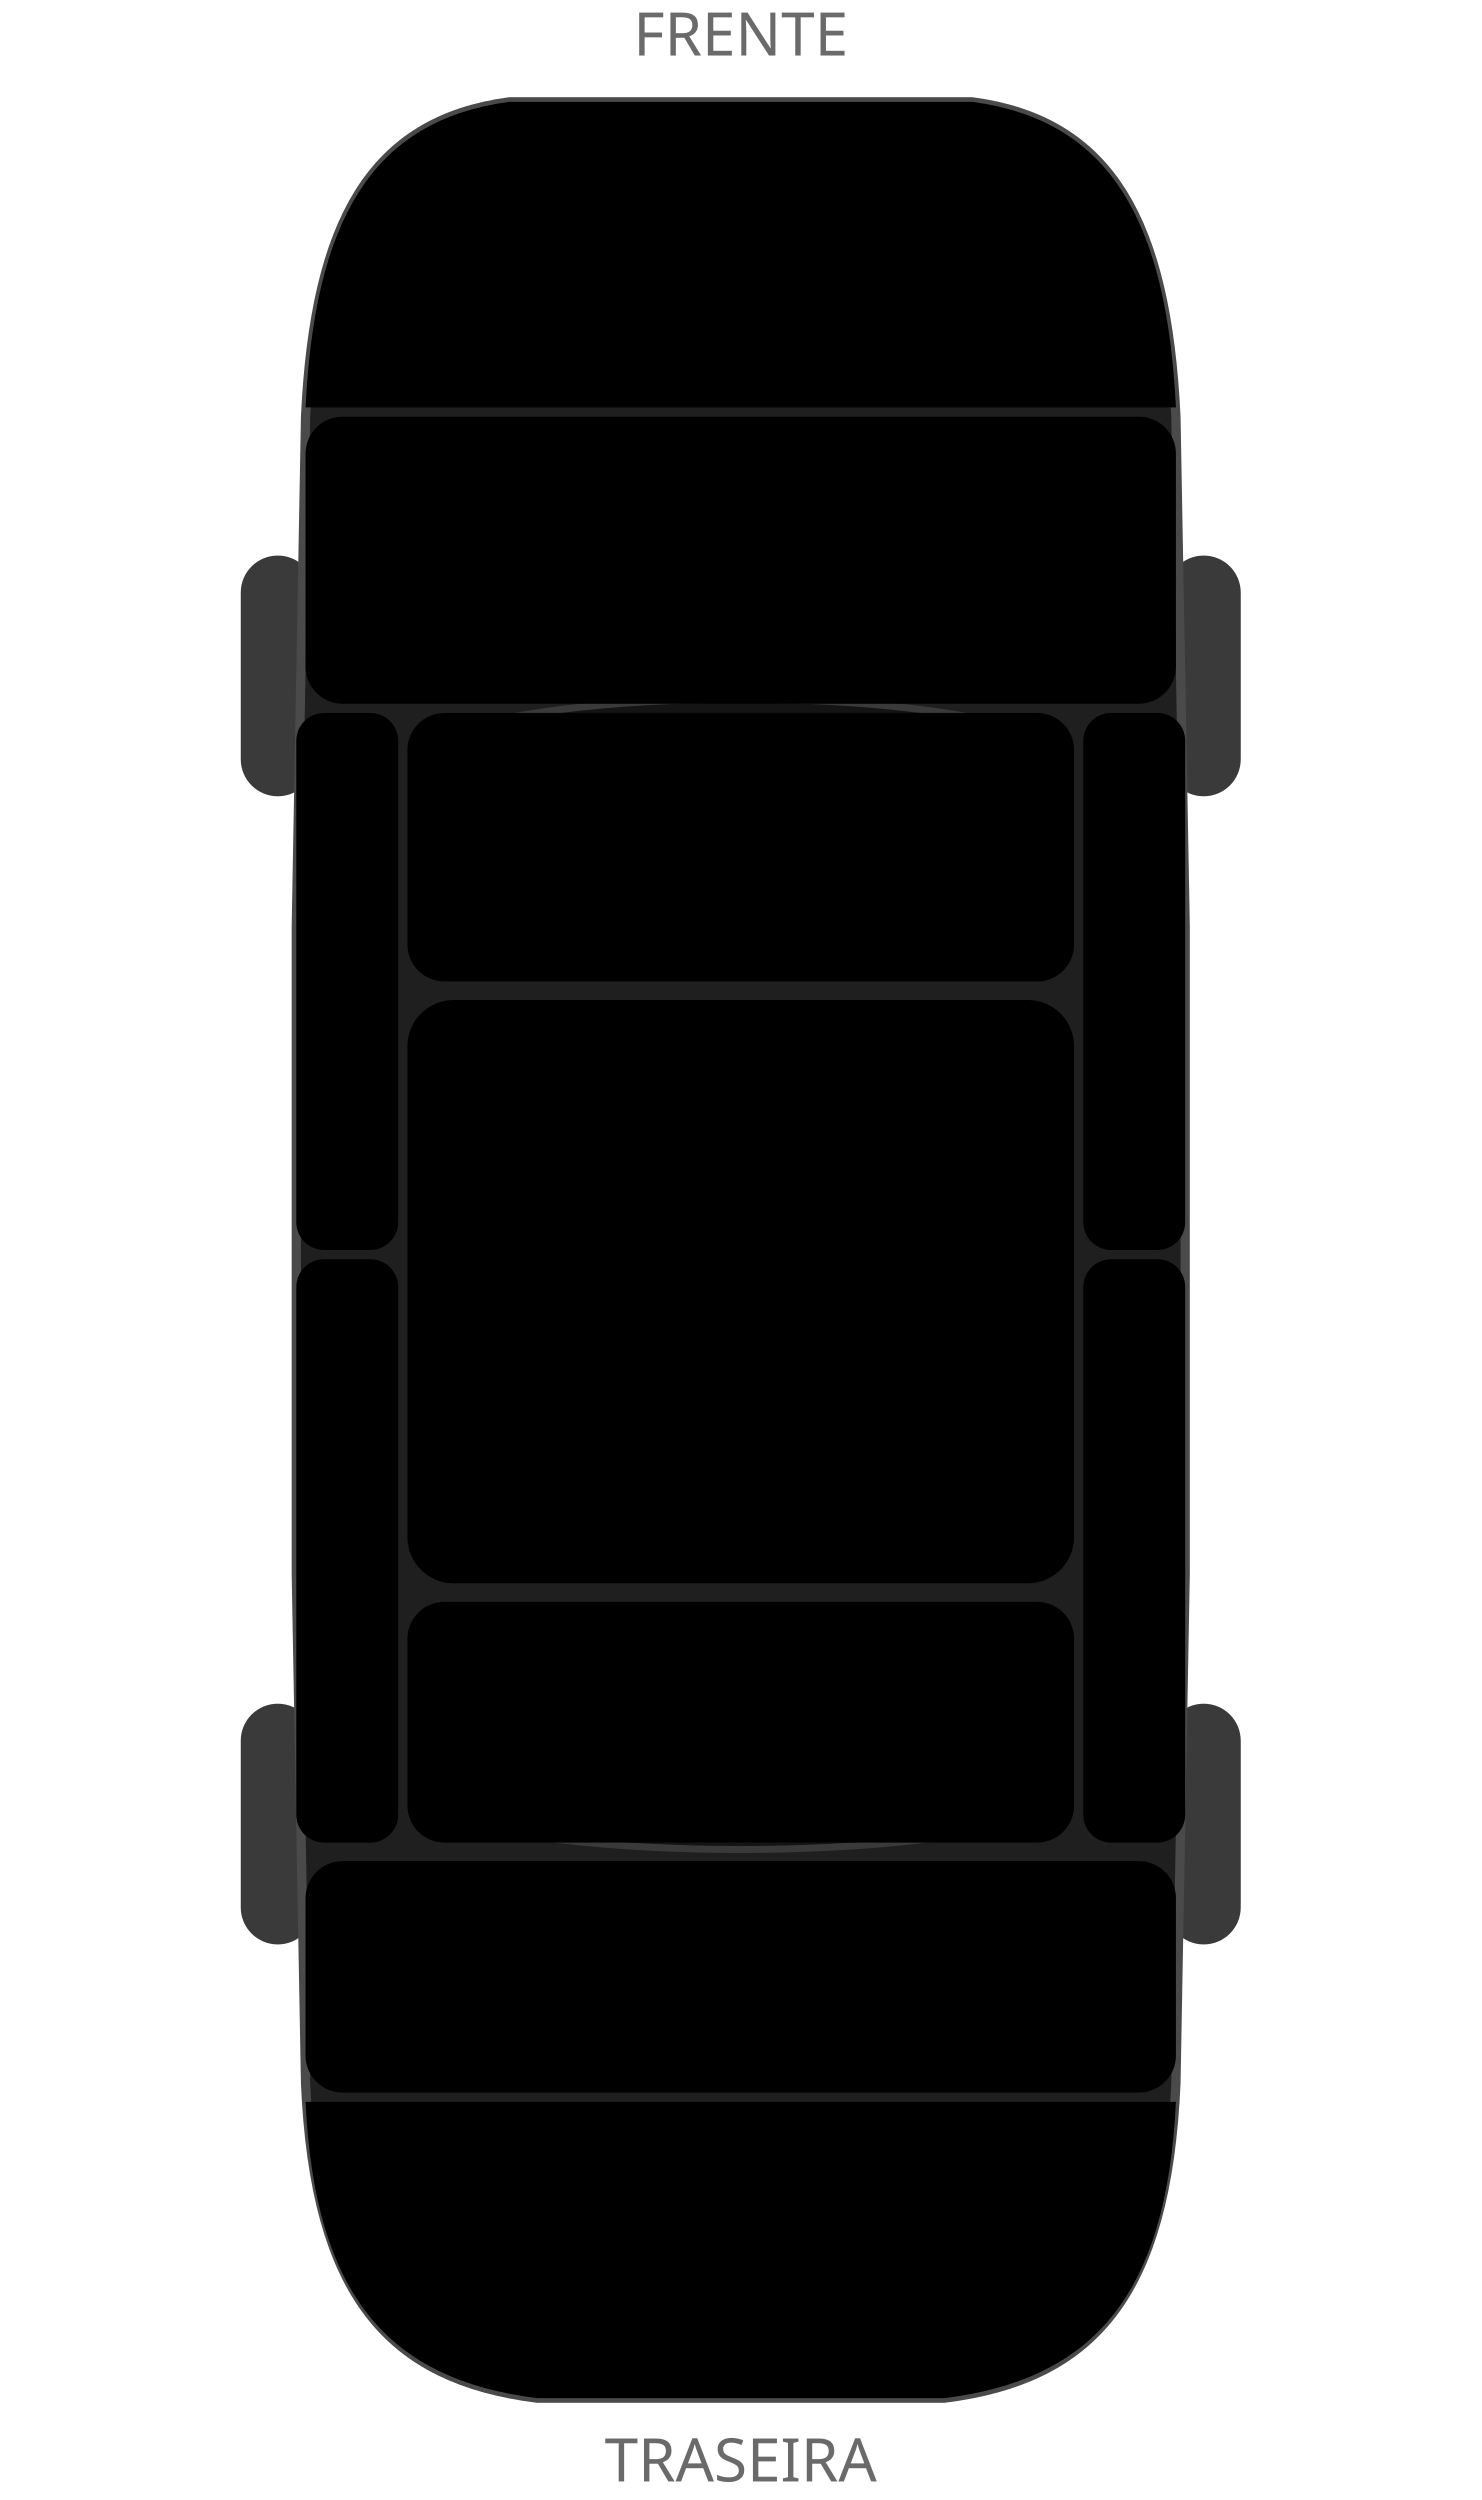
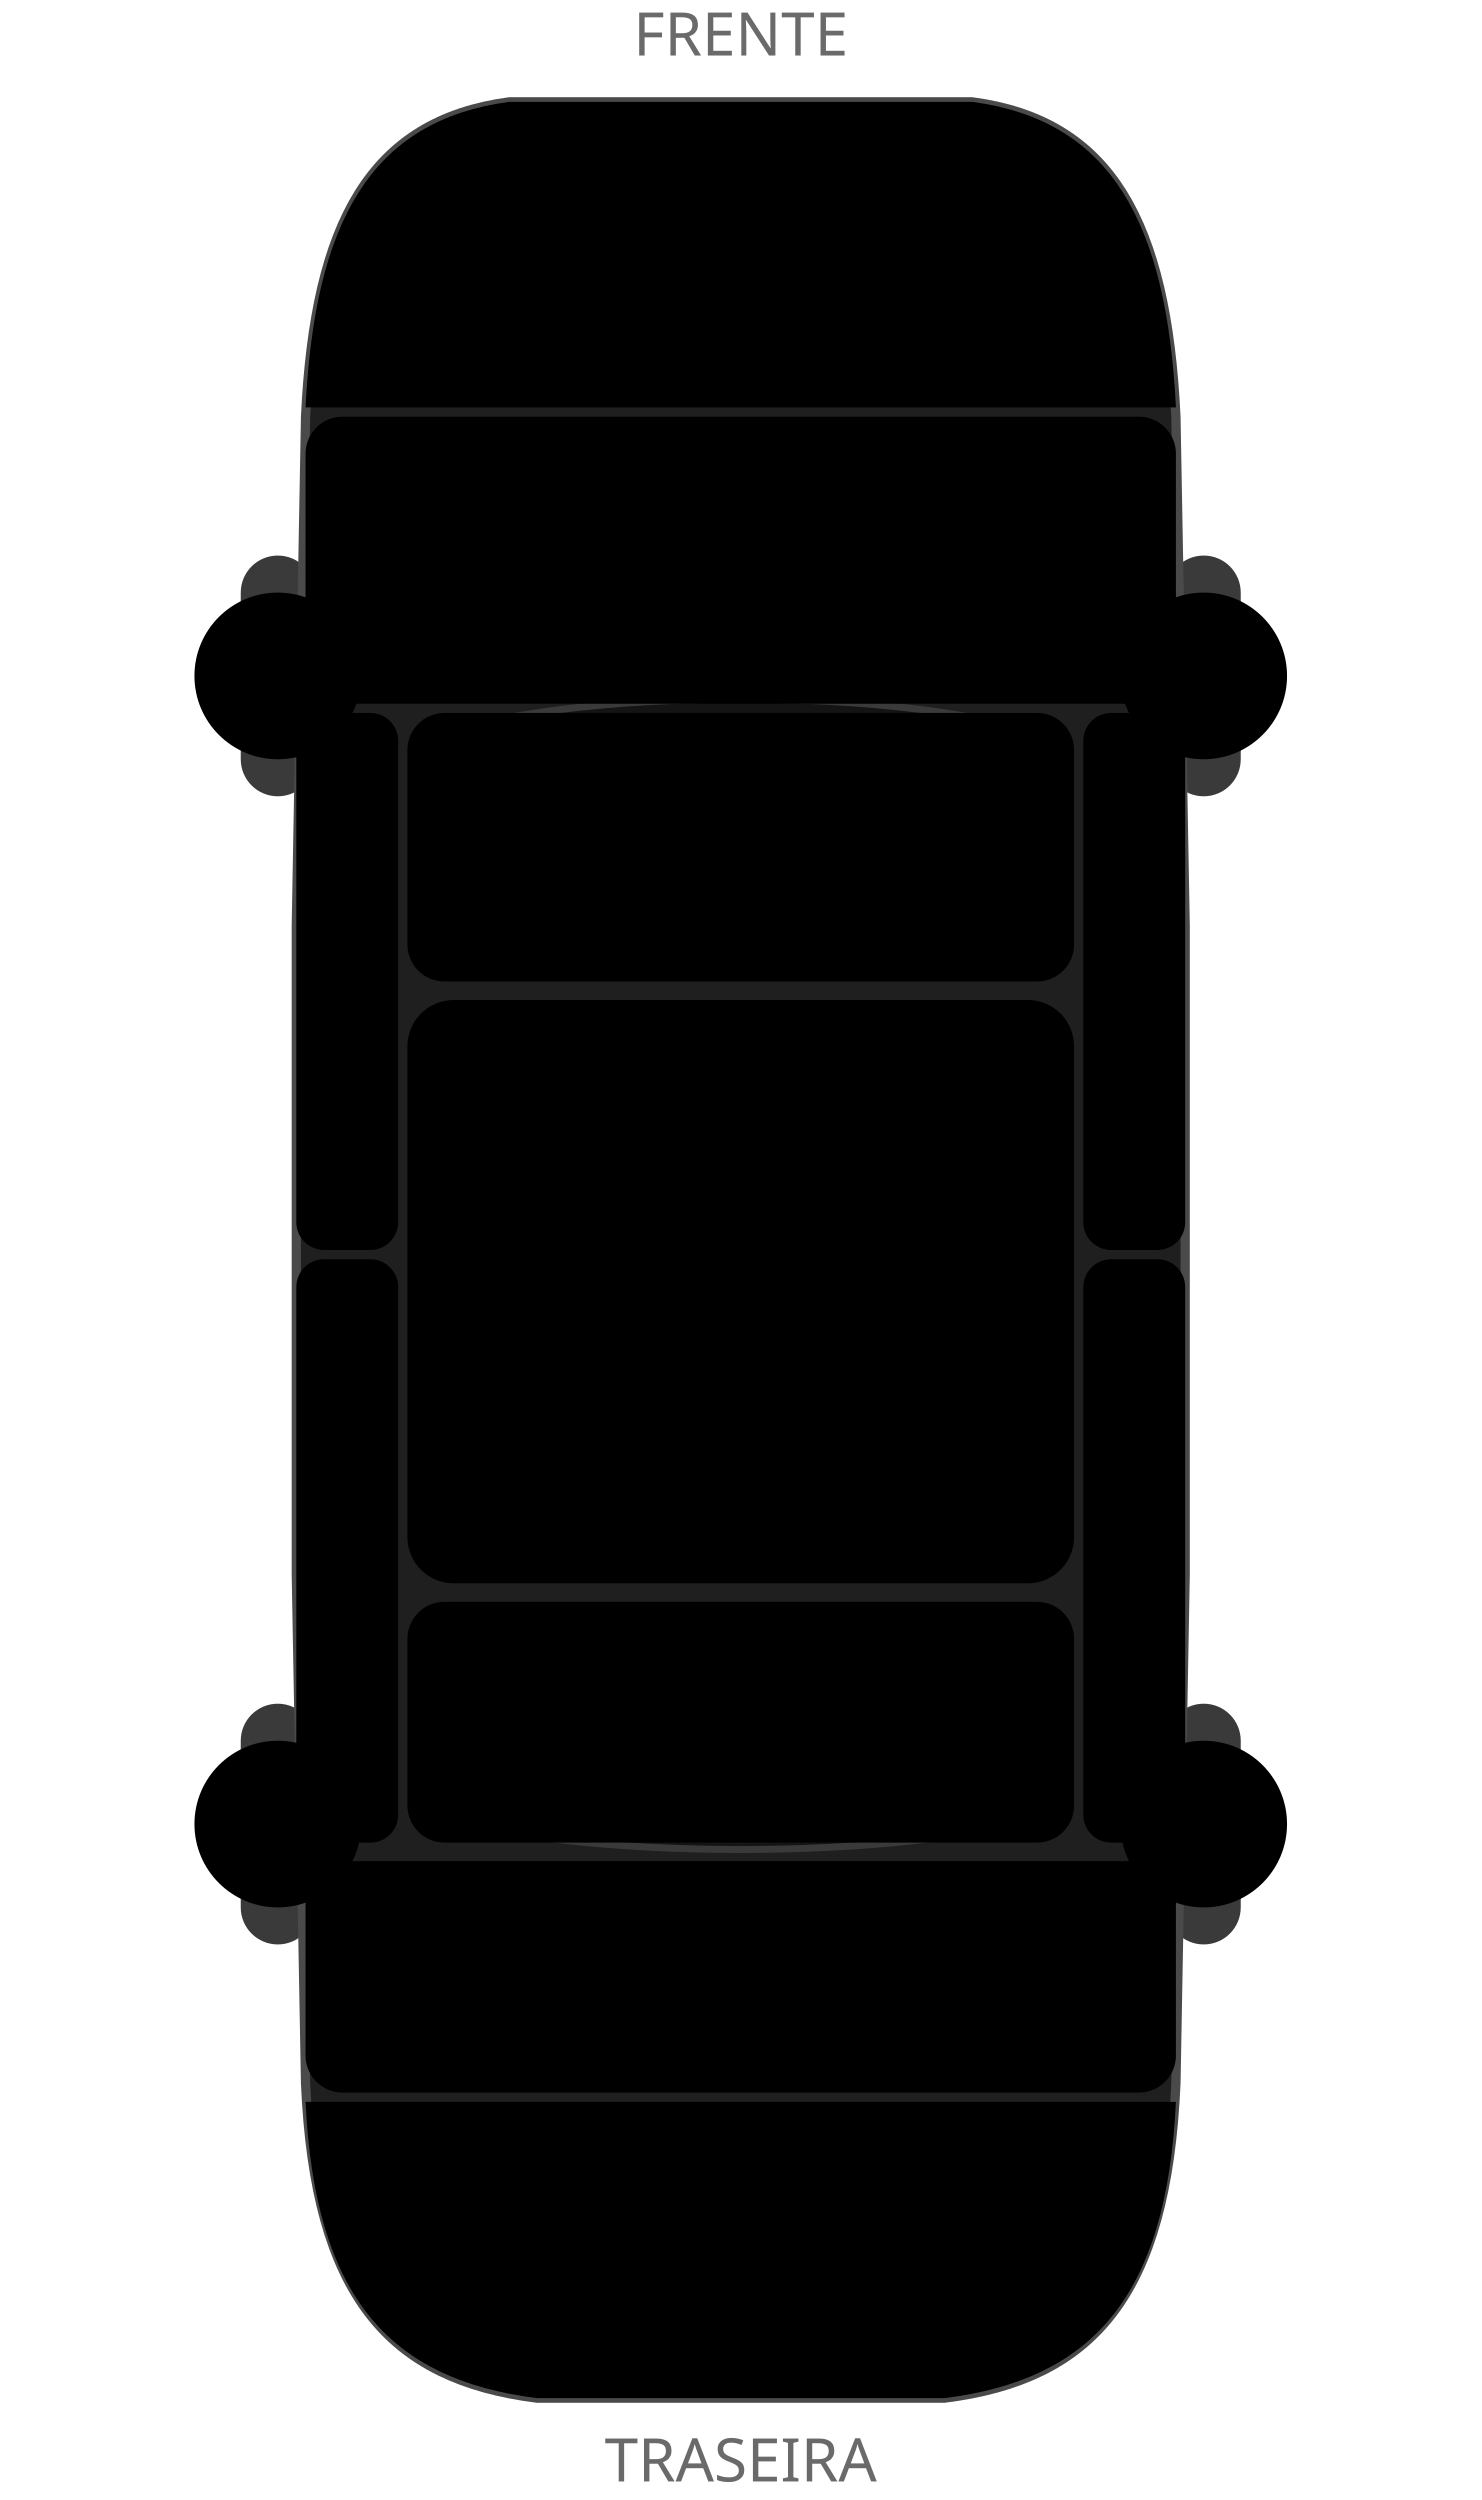
<svg xmlns="http://www.w3.org/2000/svg" viewBox="0 0 320 540" role="img" aria-label="Diagrama do veículo (vista de cima)">
  <g fill="#3a3a3a">
    <rect x="52" y="120" width="16" height="52" rx="8" />
    <rect x="252" y="120" width="16" height="52" rx="8" />
    <rect x="52" y="368" width="16" height="52" rx="8" />
    <rect x="252" y="368" width="16" height="52" rx="8" />
  </g>
  <path d="M110 22            C 80 26, 68 48, 66 90            L 64 200 L 64 340 L 66 450            C 68 496, 84 514, 116 518            L 204 518            C 236 514, 252 496, 254 450            L 256 340 L 256 200 L 254 90            C 252 48, 240 26, 210 22            Z" fill="#1f1f1f" stroke="#4a4a4a" stroke-width="2" />
  <path d="M92 160 C 120 148, 200 148, 228 160 L 218 208 C 190 200, 130 200, 102 208 Z" fill="#141414" stroke="#3a3a3a" stroke-width="1.5" />
  <path d="M100 348 C 130 356, 190 356, 220 348 L 226 392 C 196 402, 124 402, 94 392 Z" fill="#141414" stroke="#3a3a3a" stroke-width="1.5" />
  <path class="zone" data-zone="front" d="M110 22 C 80 26, 68 48, 66 88 L 254 88 C 252 48, 240 26, 210 22 Z" />
  <rect class="zone" data-zone="hood" x="66" y="90" width="188" height="62" rx="8" />
  <rect class="zone" data-zone="windshield" x="88" y="154" width="144" height="58" rx="8" />
  <rect class="zone" data-zone="roof" x="88" y="216" width="144" height="126" rx="10" />
  <rect class="zone" data-zone="rear-window" x="88" y="346" width="144" height="52" rx="8" />
  <rect class="zone" data-zone="trunk" x="66" y="402" width="188" height="50" rx="8" />
  <path class="zone" data-zone="rear" d="M66 454 C 68 496, 84 514, 116 518 L 204 518 C 236 514, 252 496, 254 454 Z" />
  <rect class="zone" data-zone="front-left" x="64" y="154" width="22" height="116" rx="6" />
  <rect class="zone" data-zone="rear-left" x="64" y="272" width="22" height="126" rx="6" />
  <rect class="zone" data-zone="front-right" x="234" y="154" width="22" height="116" rx="6" />
  <rect class="zone" data-zone="rear-right" x="234" y="272" width="22" height="126" rx="6" />
+   <circle class="zone" data-zone="wheel-front-left" cx="60" cy="146" r="18" />
+   <circle class="zone" data-zone="wheel-front-right" cx="260" cy="146" r="18" />
+   <circle class="zone" data-zone="wheel-rear-left" cx="60" cy="394" r="18" />
+   <circle class="zone" data-zone="wheel-rear-right" cx="260" cy="394" r="18" />
  <g fill="#6a6a6a" font-family="sans-serif" font-size="13" text-anchor="middle">
    <text x="160" y="12">FRENTE</text>
    <text x="160" y="536">TRASEIRA</text>
  </g>
</svg>
